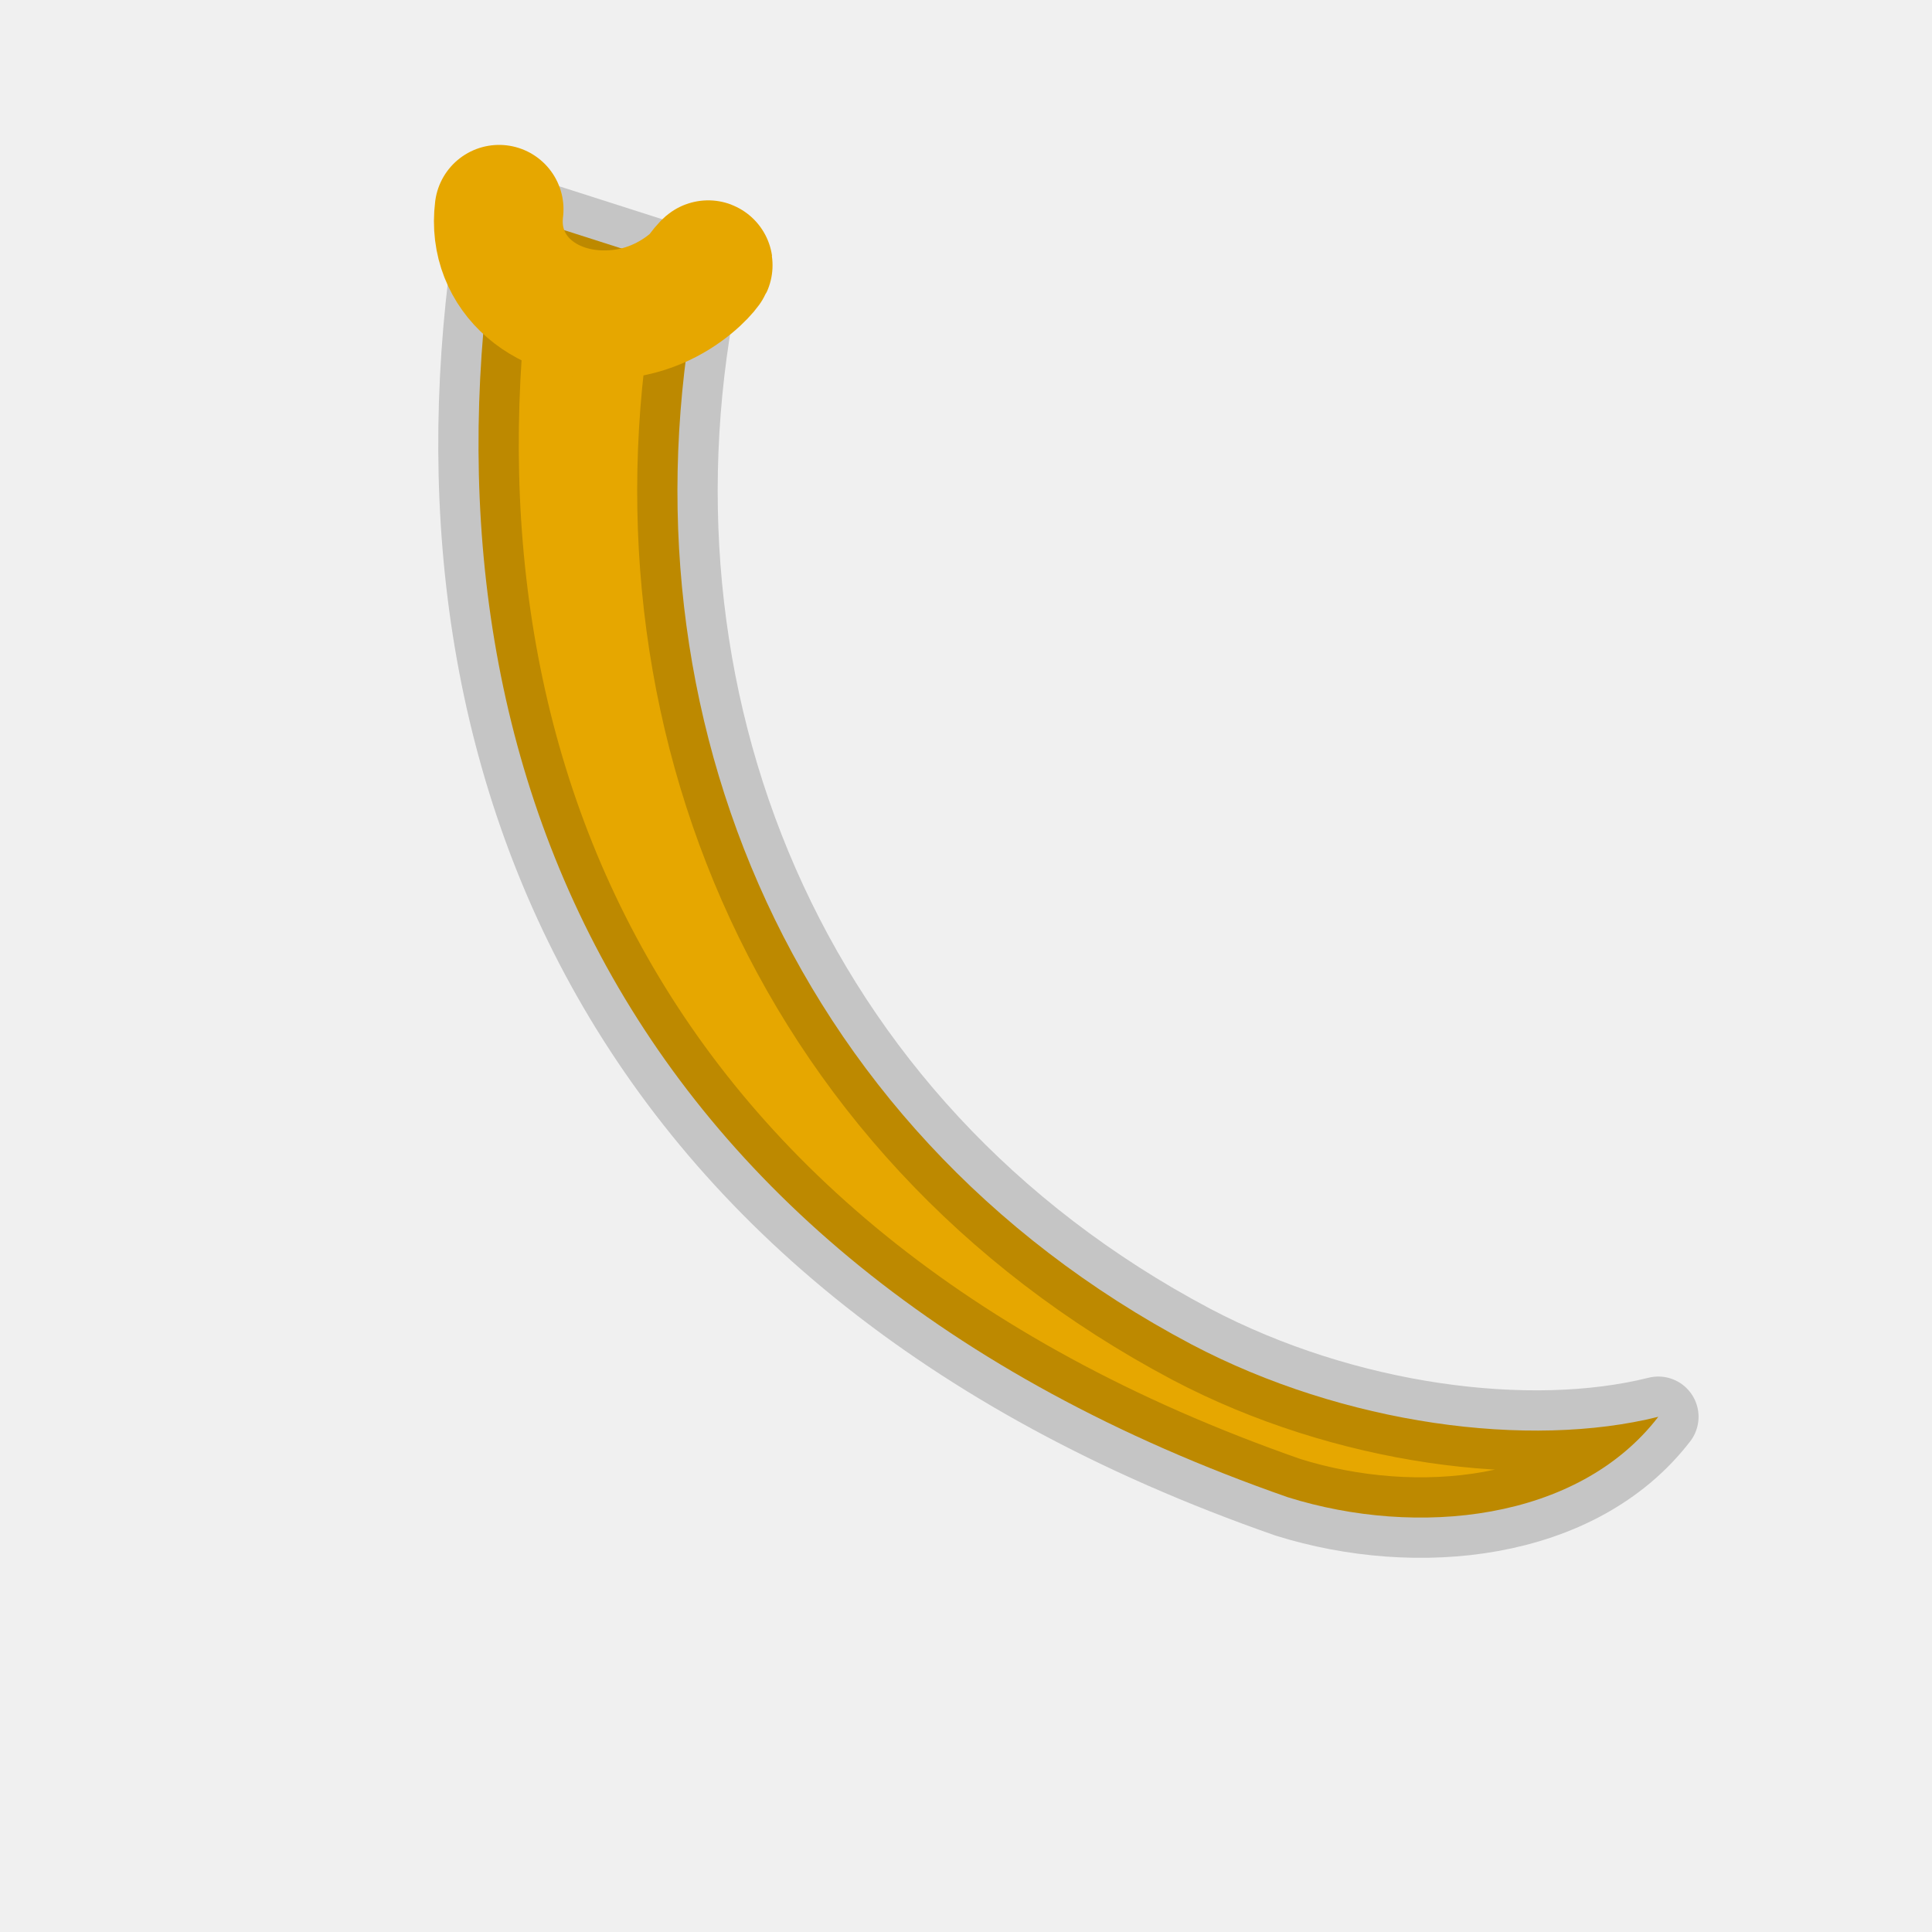
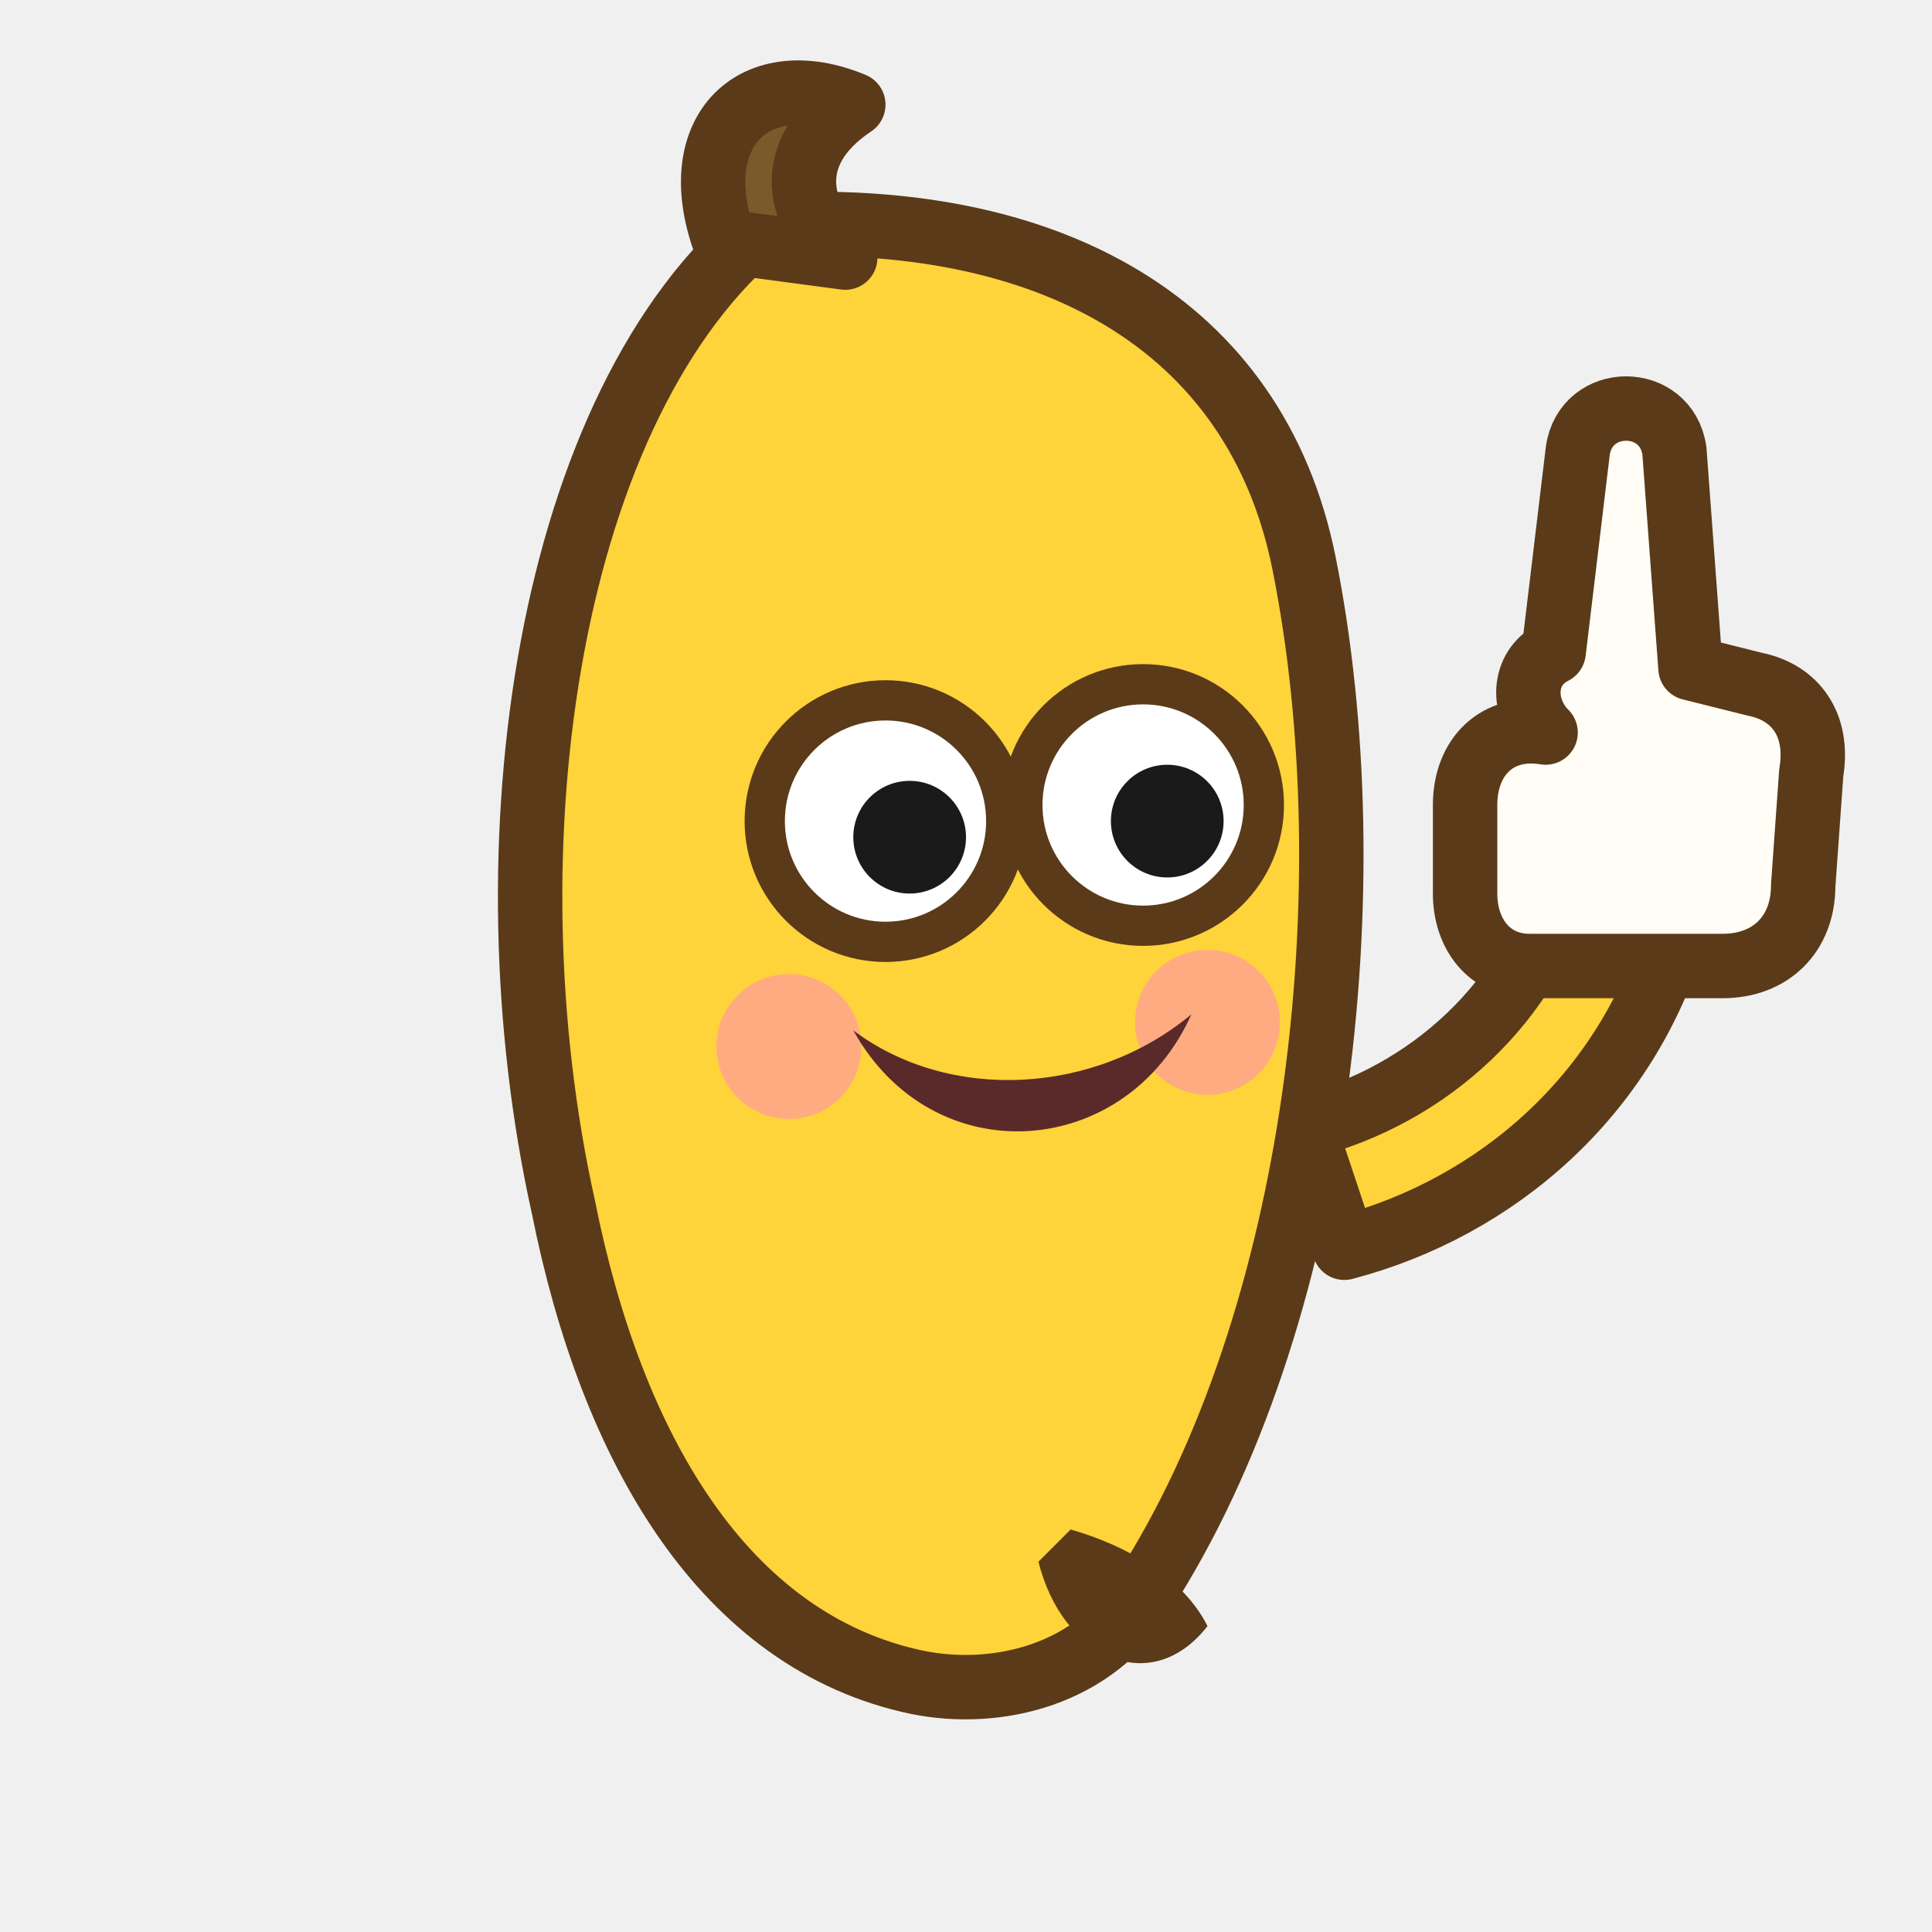
<svg xmlns="http://www.w3.org/2000/svg" viewBox="0 0 24 24">
-   <style>
-     :root { color: #e6a700; }
-     @media (prefers-color-scheme: dark) { :root { color: #ffe14d; } }
-   </style>
-   <g fill="currentColor" stroke="#000" stroke-opacity=".18" stroke-width="1" stroke-linejoin="round">
-     <path d="M6.2 2.6 C5.1 9 7.4 15.6 16 18.6 C17.6 19.1 19.6 18.9 20.6 17.6 C19 18 16.7 17.7 14.8 16.7 C9.7 14 7.6 8.6 8.7 3.4 Z" />
-     <path d="M6.2 2.6 C6.1 3.4 6.8 4 7.7 3.9 C8.6 3.8 9 3 8.7 3.4" fill="none" stroke="currentColor" stroke-opacity="1" stroke-width="1.6" stroke-linecap="round" />
+   <g stroke="#5a3a18" stroke-width="0.8" stroke-linejoin="round" stroke-linecap="round">
+     <path d="M16.2 14 C 17.8 13.6 19 12.4 19.4 11 L 20.8 11.6 C 20.2 13.6 18.6 15 16.7 15.5 Z" fill="#ffd33a" />
+     <path d="M9.5 2.8 C 6.8 5 6 10.5 7 15 C 7.6 18 9 20.4 11.4 20.9 C 12.4 21.1 13.6 20.8 14.2 19.8 C 16.4 16.4 17 11 16.2 7 C 15.6 4 13 2.6 9.5 2.8 Z" fill="#ffd33a" />
+     <path d="M12.9 19.4 C 13.2 20.6 14.3 21.1 15 20.2 C 14.7 19.6 14 19.2 13.3 19 Z" fill="#5a3a18" stroke="none" />
+     <path d="M9 3 C 8.5 1.6 9.4 0.8 10.6 1.3 C 9.7 1.9 9.9 2.7 10.5 3.2 Z" fill="#7a5a2a" />
+     <path d="M19 12 C 18.5 12 18.2 11.6 18.2 11.1 L 18.2 10 C 18.2 9.4 18.6 9 19.2 9.1 C 18.9 8.8 18.9 8.3 19.3 8.1 L 19.6 5.6 C 19.7 4.9 20.7 4.9 20.8 5.6 L 21 8.3 L 21.8 8.5 C 22.3 8.6 22.6 9 22.5 9.6 L 22.4 11 C 22.4 11.6 22 12 21.4 12 Z" fill="#fffdf5" />
  </g>
+   <circle cx="9.8" cy="13" r="0.9" fill="#ff9aa2" fill-opacity="0.7" />
+   <circle cx="15" cy="12.7" r="0.9" fill="#ff9aa2" fill-opacity="0.7" />
+   <circle cx="11" cy="10.2" r="1.5" fill="#fff" stroke="#5a3a18" stroke-width="0.5" />
+   <circle cx="14.2" cy="10" r="1.5" fill="#fff" stroke="#5a3a18" stroke-width="0.5" />
+   <circle cx="11.3" cy="10.4" r="0.7" fill="#1a1a1a" />
+   <circle cx="14.5" cy="10.2" r="0.7" fill="#1a1a1a" />
+   <path d="M10.6 12.8 C 11.6 14.6 14 14.4 14.8 12.6 C 13.6 13.6 11.8 13.7 10.6 12.8 Z" fill="#5a2a2a" />
</svg>
